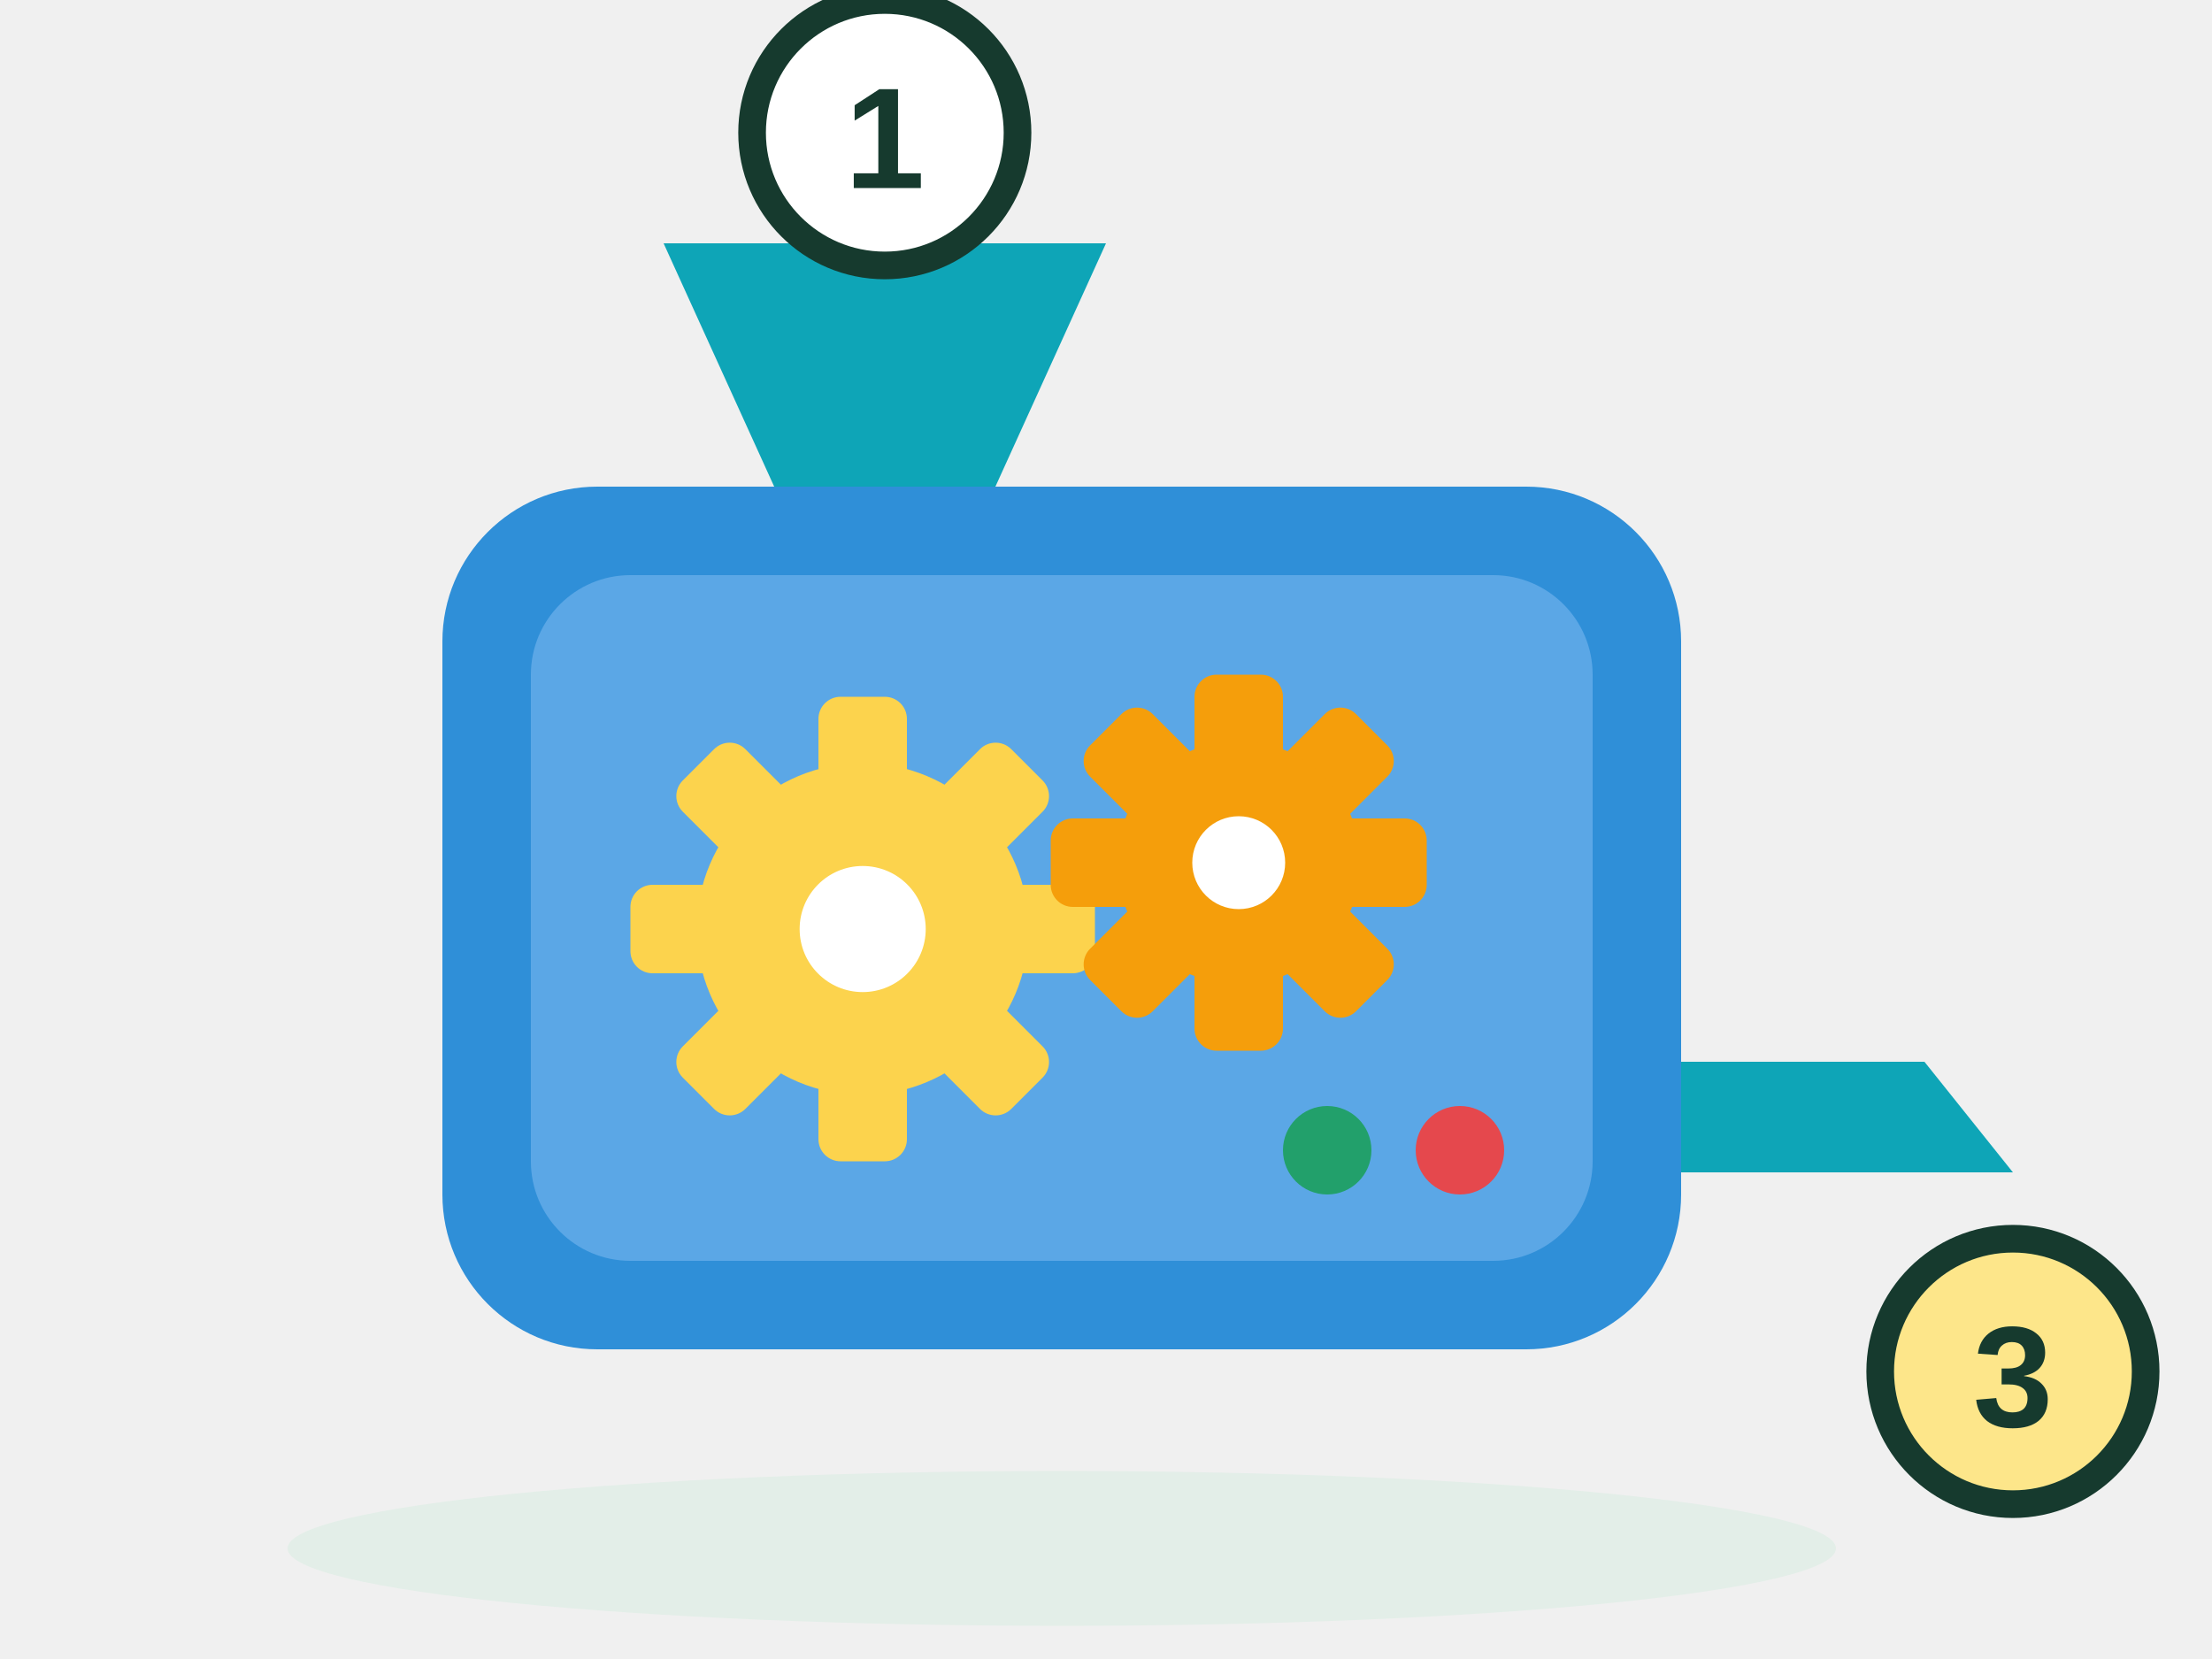
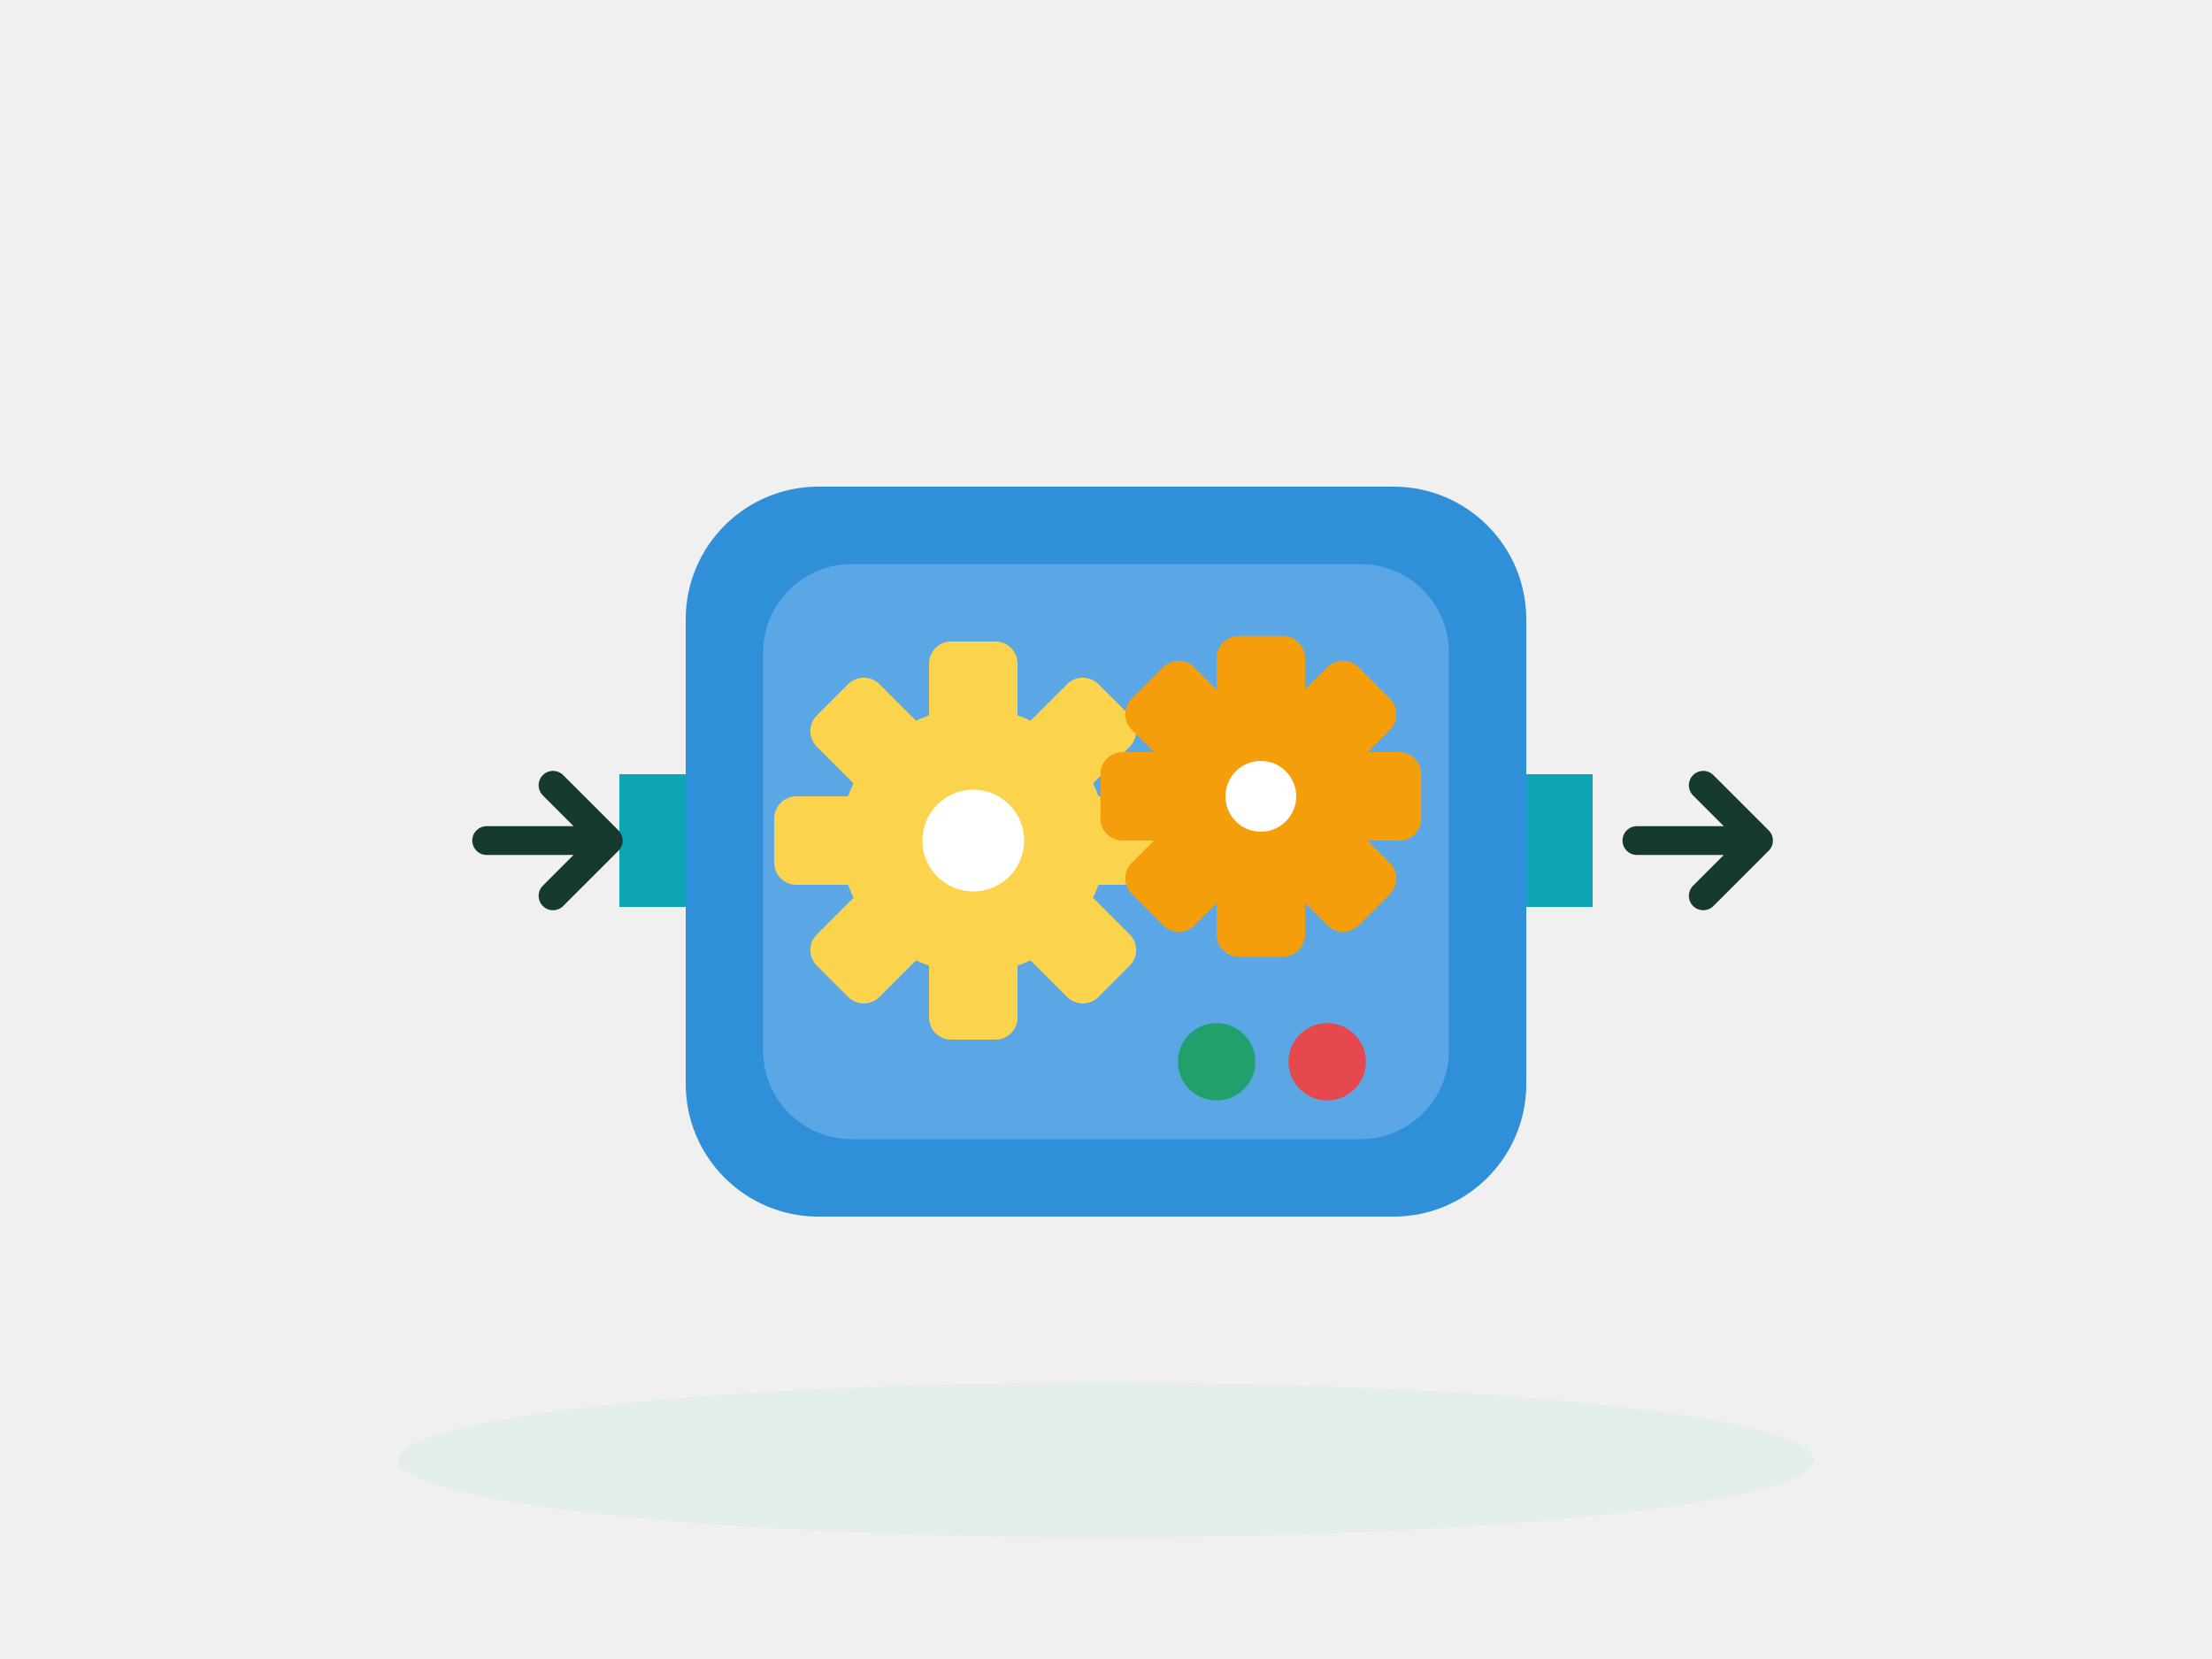
<svg xmlns="http://www.w3.org/2000/svg" viewBox="0 0 200 150">
-   <style>.g1{animation:f 3s linear infinite}.g2{animation:fr 2s linear infinite}.be{animation:be 3s ease-in infinite}.ki{animation:ki 3s ease-out infinite}@keyframes f{to{transform:rotate(360deg)}}@keyframes fr{to{transform:rotate(-360deg)}}@keyframes be{0%{transform:translateY(-6px);opacity:0}10%{opacity:1}35%{transform:translateY(34px);opacity:1}40%,100%{transform:translateY(34px);opacity:0}}@keyframes ki{0%,45%{transform:translate(-26px,-14px);opacity:0}60%{opacity:1}75%,92%{transform:none;opacity:1}100%{opacity:0}}@media (prefers-reduced-motion:reduce){*{animation:none !important}}</style>
-   <ellipse cx="96" cy="140" rx="70" ry="7" fill="#E3EEE8" />
-   <path d="M60 22 h40 l-10 22 h-20z" fill="#0EA5B7" />
-   <rect x="40" y="44" width="112" height="78" rx="14" fill="#2F8FD8" />
-   <rect x="48" y="52" width="96" height="62" rx="9" fill="#5BA7E6" />
-   <g class="g1" style="transform-origin:78px 84px">
-     <rect x="74" y="63" width="8" height="9" rx="2" fill="#FCD34D" transform="rotate(0 78 84)" />
-     <rect x="74" y="63" width="8" height="9" rx="2" fill="#FCD34D" transform="rotate(45 78 84)" />
-     <rect x="74" y="63" width="8" height="9" rx="2" fill="#FCD34D" transform="rotate(90 78 84)" />
-     <rect x="74" y="63" width="8" height="9" rx="2" fill="#FCD34D" transform="rotate(135 78 84)" />
-     <rect x="74" y="63" width="8" height="9" rx="2" fill="#FCD34D" transform="rotate(180 78 84)" />
-     <rect x="74" y="63" width="8" height="9" rx="2" fill="#FCD34D" transform="rotate(225 78 84)" />
-     <rect x="74" y="63" width="8" height="9" rx="2" fill="#FCD34D" transform="rotate(270 78 84)" />
-     <rect x="74" y="63" width="8" height="9" rx="2" fill="#FCD34D" transform="rotate(315 78 84)" />
-     <circle cx="78" cy="84" r="15" fill="#FCD34D" />
-     <circle cx="78" cy="84" r="5.7" fill="#fff" />
+   <style>.g1{animation:f 3s linear infinite}.g2{animation:fr 2s linear infinite}@keyframes f{to{transform:rotate(360deg)}}@keyframes fr{to{transform:rotate(-360deg)}}.pr{opacity:0;animation:pr 6s infinite}.pr:first-of-type{opacity:1}@keyframes pr{0%{opacity:0}4%,30%{opacity:1}34%,100%{opacity:0}}@media (prefers-reduced-motion:reduce){.pr{opacity:0}.pr:first-of-type{opacity:1}}@media (prefers-reduced-motion:reduce){*{animation:none !important}}</style>
+   <ellipse cx="100" cy="132" rx="64" ry="7" fill="#E3EEE8" />
+   <rect x="62" y="44" width="76" height="66" rx="12" fill="#2F8FD8" />
+   <rect x="69" y="51" width="62" height="52" rx="8" fill="#5BA7E6" />
+   <g class="g1" style="transform-origin:88px 76px">
+     <rect x="84" y="58" width="8" height="9" rx="2" fill="#FCD34D" transform="rotate(0 88 76)" />
+     <rect x="84" y="58" width="8" height="9" rx="2" fill="#FCD34D" transform="rotate(45 88 76)" />
+     <rect x="84" y="58" width="8" height="9" rx="2" fill="#FCD34D" transform="rotate(90 88 76)" />
+     <rect x="84" y="58" width="8" height="9" rx="2" fill="#FCD34D" transform="rotate(135 88 76)" />
+     <rect x="84" y="58" width="8" height="9" rx="2" fill="#FCD34D" transform="rotate(180 88 76)" />
+     <rect x="84" y="58" width="8" height="9" rx="2" fill="#FCD34D" transform="rotate(225 88 76)" />
+     <rect x="84" y="58" width="8" height="9" rx="2" fill="#FCD34D" transform="rotate(270 88 76)" />
+     <rect x="84" y="58" width="8" height="9" rx="2" fill="#FCD34D" transform="rotate(315 88 76)" />
+     <circle cx="88" cy="76" r="12" fill="#FCD34D" />
+     <circle cx="88" cy="76" r="4.6" fill="#fff" />
  </g>
-   <g class="g2" style="transform-origin:112px 78px">
-     <rect x="108" y="61" width="8" height="9" rx="2" fill="#F59E0B" transform="rotate(0 112 78)" />
-     <rect x="108" y="61" width="8" height="9" rx="2" fill="#F59E0B" transform="rotate(45 112 78)" />
-     <rect x="108" y="61" width="8" height="9" rx="2" fill="#F59E0B" transform="rotate(90 112 78)" />
-     <rect x="108" y="61" width="8" height="9" rx="2" fill="#F59E0B" transform="rotate(135 112 78)" />
-     <rect x="108" y="61" width="8" height="9" rx="2" fill="#F59E0B" transform="rotate(180 112 78)" />
-     <rect x="108" y="61" width="8" height="9" rx="2" fill="#F59E0B" transform="rotate(225 112 78)" />
-     <rect x="108" y="61" width="8" height="9" rx="2" fill="#F59E0B" transform="rotate(270 112 78)" />
-     <rect x="108" y="61" width="8" height="9" rx="2" fill="#F59E0B" transform="rotate(315 112 78)" />
-     <circle cx="112" cy="78" r="11" fill="#F59E0B" />
-     <circle cx="112" cy="78" r="4.2" fill="#fff" />
+   <g class="g2" style="transform-origin:114px 72px">
+     <rect x="110" y="57.5" width="8" height="9" rx="2" fill="#F59E0B" transform="rotate(0 114 72)" />
+     <rect x="110" y="57.5" width="8" height="9" rx="2" fill="#F59E0B" transform="rotate(45 114 72)" />
+     <rect x="110" y="57.5" width="8" height="9" rx="2" fill="#F59E0B" transform="rotate(90 114 72)" />
+     <rect x="110" y="57.5" width="8" height="9" rx="2" fill="#F59E0B" transform="rotate(135 114 72)" />
+     <rect x="110" y="57.5" width="8" height="9" rx="2" fill="#F59E0B" transform="rotate(180 114 72)" />
+     <rect x="110" y="57.5" width="8" height="9" rx="2" fill="#F59E0B" transform="rotate(225 114 72)" />
+     <rect x="110" y="57.5" width="8" height="9" rx="2" fill="#F59E0B" transform="rotate(270 114 72)" />
+     <rect x="110" y="57.5" width="8" height="9" rx="2" fill="#F59E0B" transform="rotate(315 114 72)" />
+     <circle cx="114" cy="72" r="8.5" fill="#F59E0B" />
+     <circle cx="114" cy="72" r="3.2" fill="#fff" />
  </g>
-   <circle cx="132" cy="104" r="4" fill="#E5484D" />
-   <circle cx="120" cy="104" r="4" fill="#22A06B" />
-   <path d="M152 96 h22 l8 10 h-30z" fill="#0EA5B7" />
-   <g class="be">
-     <circle cx="80" cy="12" r="12" fill="#fff" stroke="#163A2E" stroke-width="2.5" />
-     <text x="80" y="17" text-anchor="middle" font-family="Arial,Helvetica,sans-serif" font-weight="700" font-size="13" fill="#163A2E">1</text>
+   <circle cx="120" cy="96" r="3.5" fill="#E5484D" />
+   <circle cx="110" cy="96" r="3.5" fill="#22A06B" />
+   <path d="M62 70 h-6 v12 h6z M138 70 h6 v12 h-6z" fill="#0EA5B7" />
+   <path d="M44 76 h10 M50 71 l5 5 l-5 5 M148 76 h10 M154 71 l5 5 l-5 5" fill="none" stroke="#163A2E" stroke-width="2.6" stroke-linecap="round" stroke-linejoin="round" />
+   <g class="pr" style="animation-delay:0s">
+     <circle cx="26" cy="76" r="15" fill="#fff" stroke="#163A2E" stroke-width="2.5" />
+     <text x="26" y="81.4" font-family="Arial,Helvetica,sans-serif" font-weight="700" text-anchor="middle" font-size="15" fill="#163A2E">1</text>
+     <circle cx="174" cy="76" r="15" fill="#FDE68A" stroke="#163A2E" stroke-width="2.5" />
+     <text x="174" y="81.4" font-family="Arial,Helvetica,sans-serif" font-weight="700" text-anchor="middle" font-size="15" fill="#163A2E">3</text>
  </g>
-   <g class="ki">
-     <circle cx="182" cy="124" r="12" fill="#FDE68A" stroke="#163A2E" stroke-width="2.5" />
-     <text x="182" y="129" text-anchor="middle" font-family="Arial,Helvetica,sans-serif" font-weight="700" font-size="13" fill="#163A2E">3</text>
+   <g class="pr" style="animation-delay:2s">
+     <circle cx="26" cy="76" r="15" fill="#fff" stroke="#163A2E" stroke-width="2.5" />
+     <text x="26" y="81.4" font-family="Arial,Helvetica,sans-serif" font-weight="700" text-anchor="middle" font-size="15" fill="#163A2E">2</text>
+     <circle cx="174" cy="76" r="15" fill="#FDE68A" stroke="#163A2E" stroke-width="2.5" />
+     <text x="174" y="81.4" font-family="Arial,Helvetica,sans-serif" font-weight="700" text-anchor="middle" font-size="15" fill="#163A2E">5</text>
+   </g>
+   <g class="pr" style="animation-delay:4s">
+     <circle cx="26" cy="76" r="15" fill="#fff" stroke="#163A2E" stroke-width="2.5" />
+     <text x="26" y="81.4" font-family="Arial,Helvetica,sans-serif" font-weight="700" text-anchor="middle" font-size="15" fill="#163A2E">3</text>
+     <circle cx="174" cy="76" r="15" fill="#FDE68A" stroke="#163A2E" stroke-width="2.5" />
+     <text x="174" y="81.4" font-family="Arial,Helvetica,sans-serif" font-weight="700" text-anchor="middle" font-size="15" fill="#163A2E">7</text>
  </g>
</svg>
